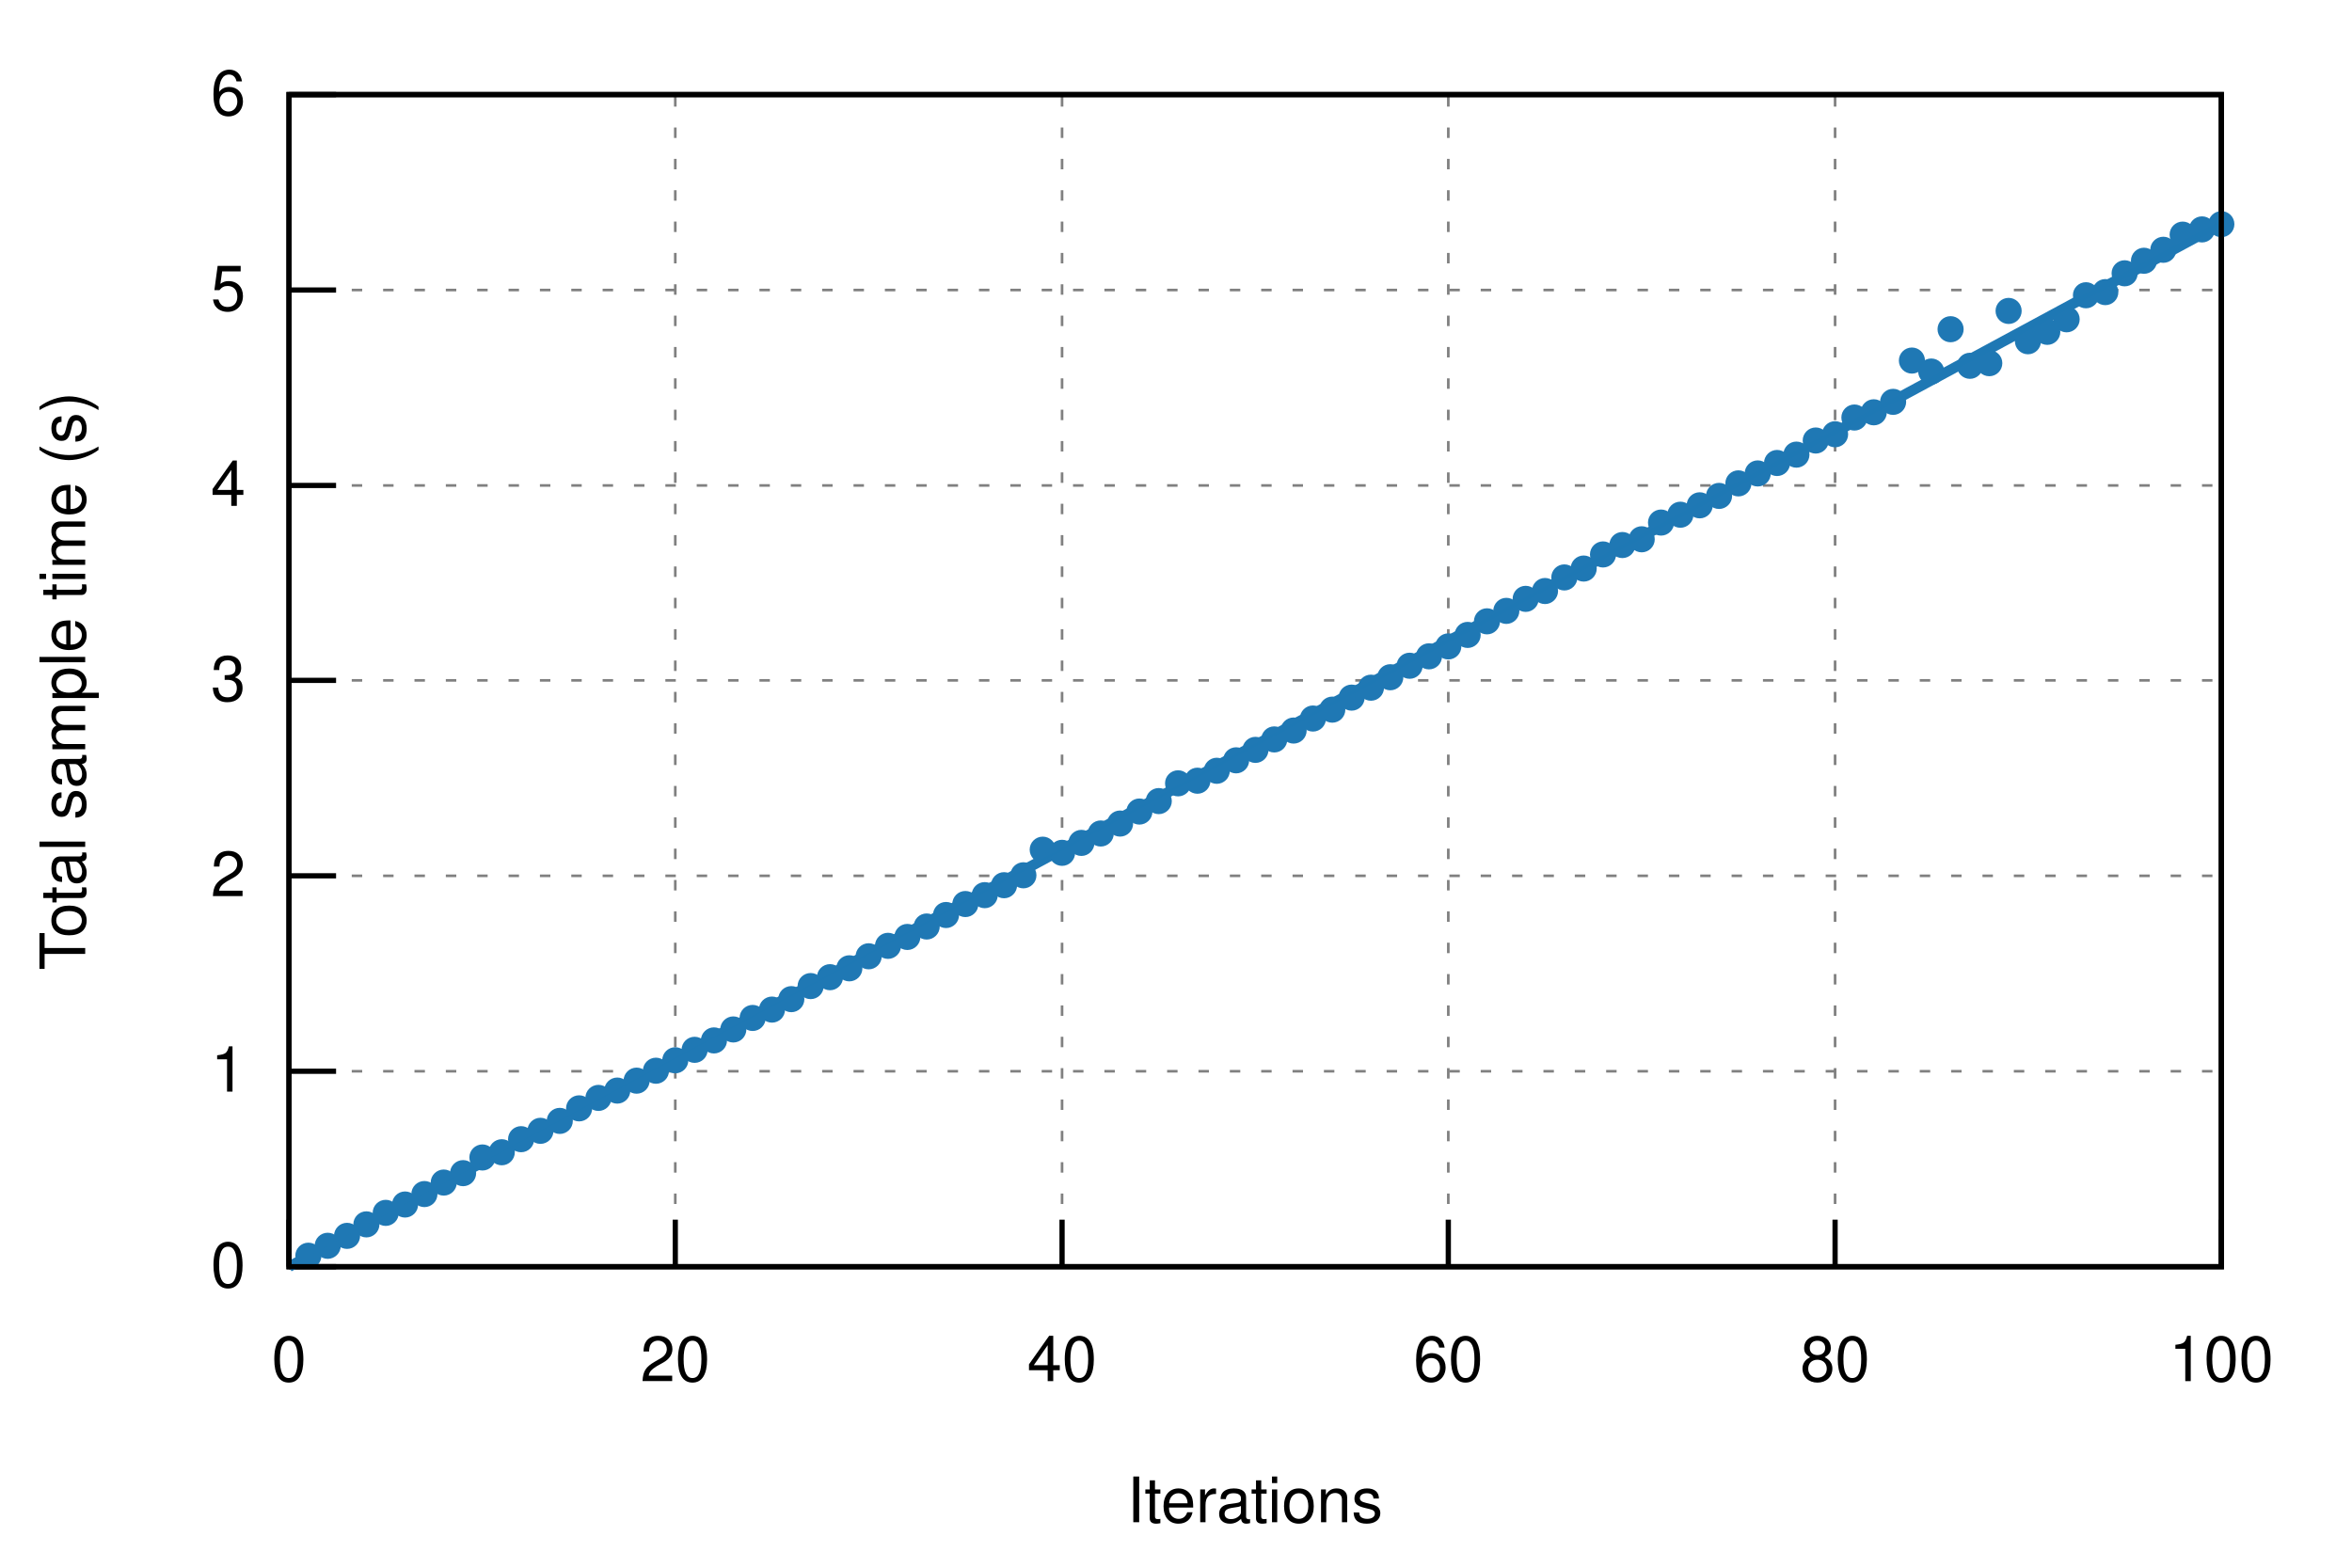
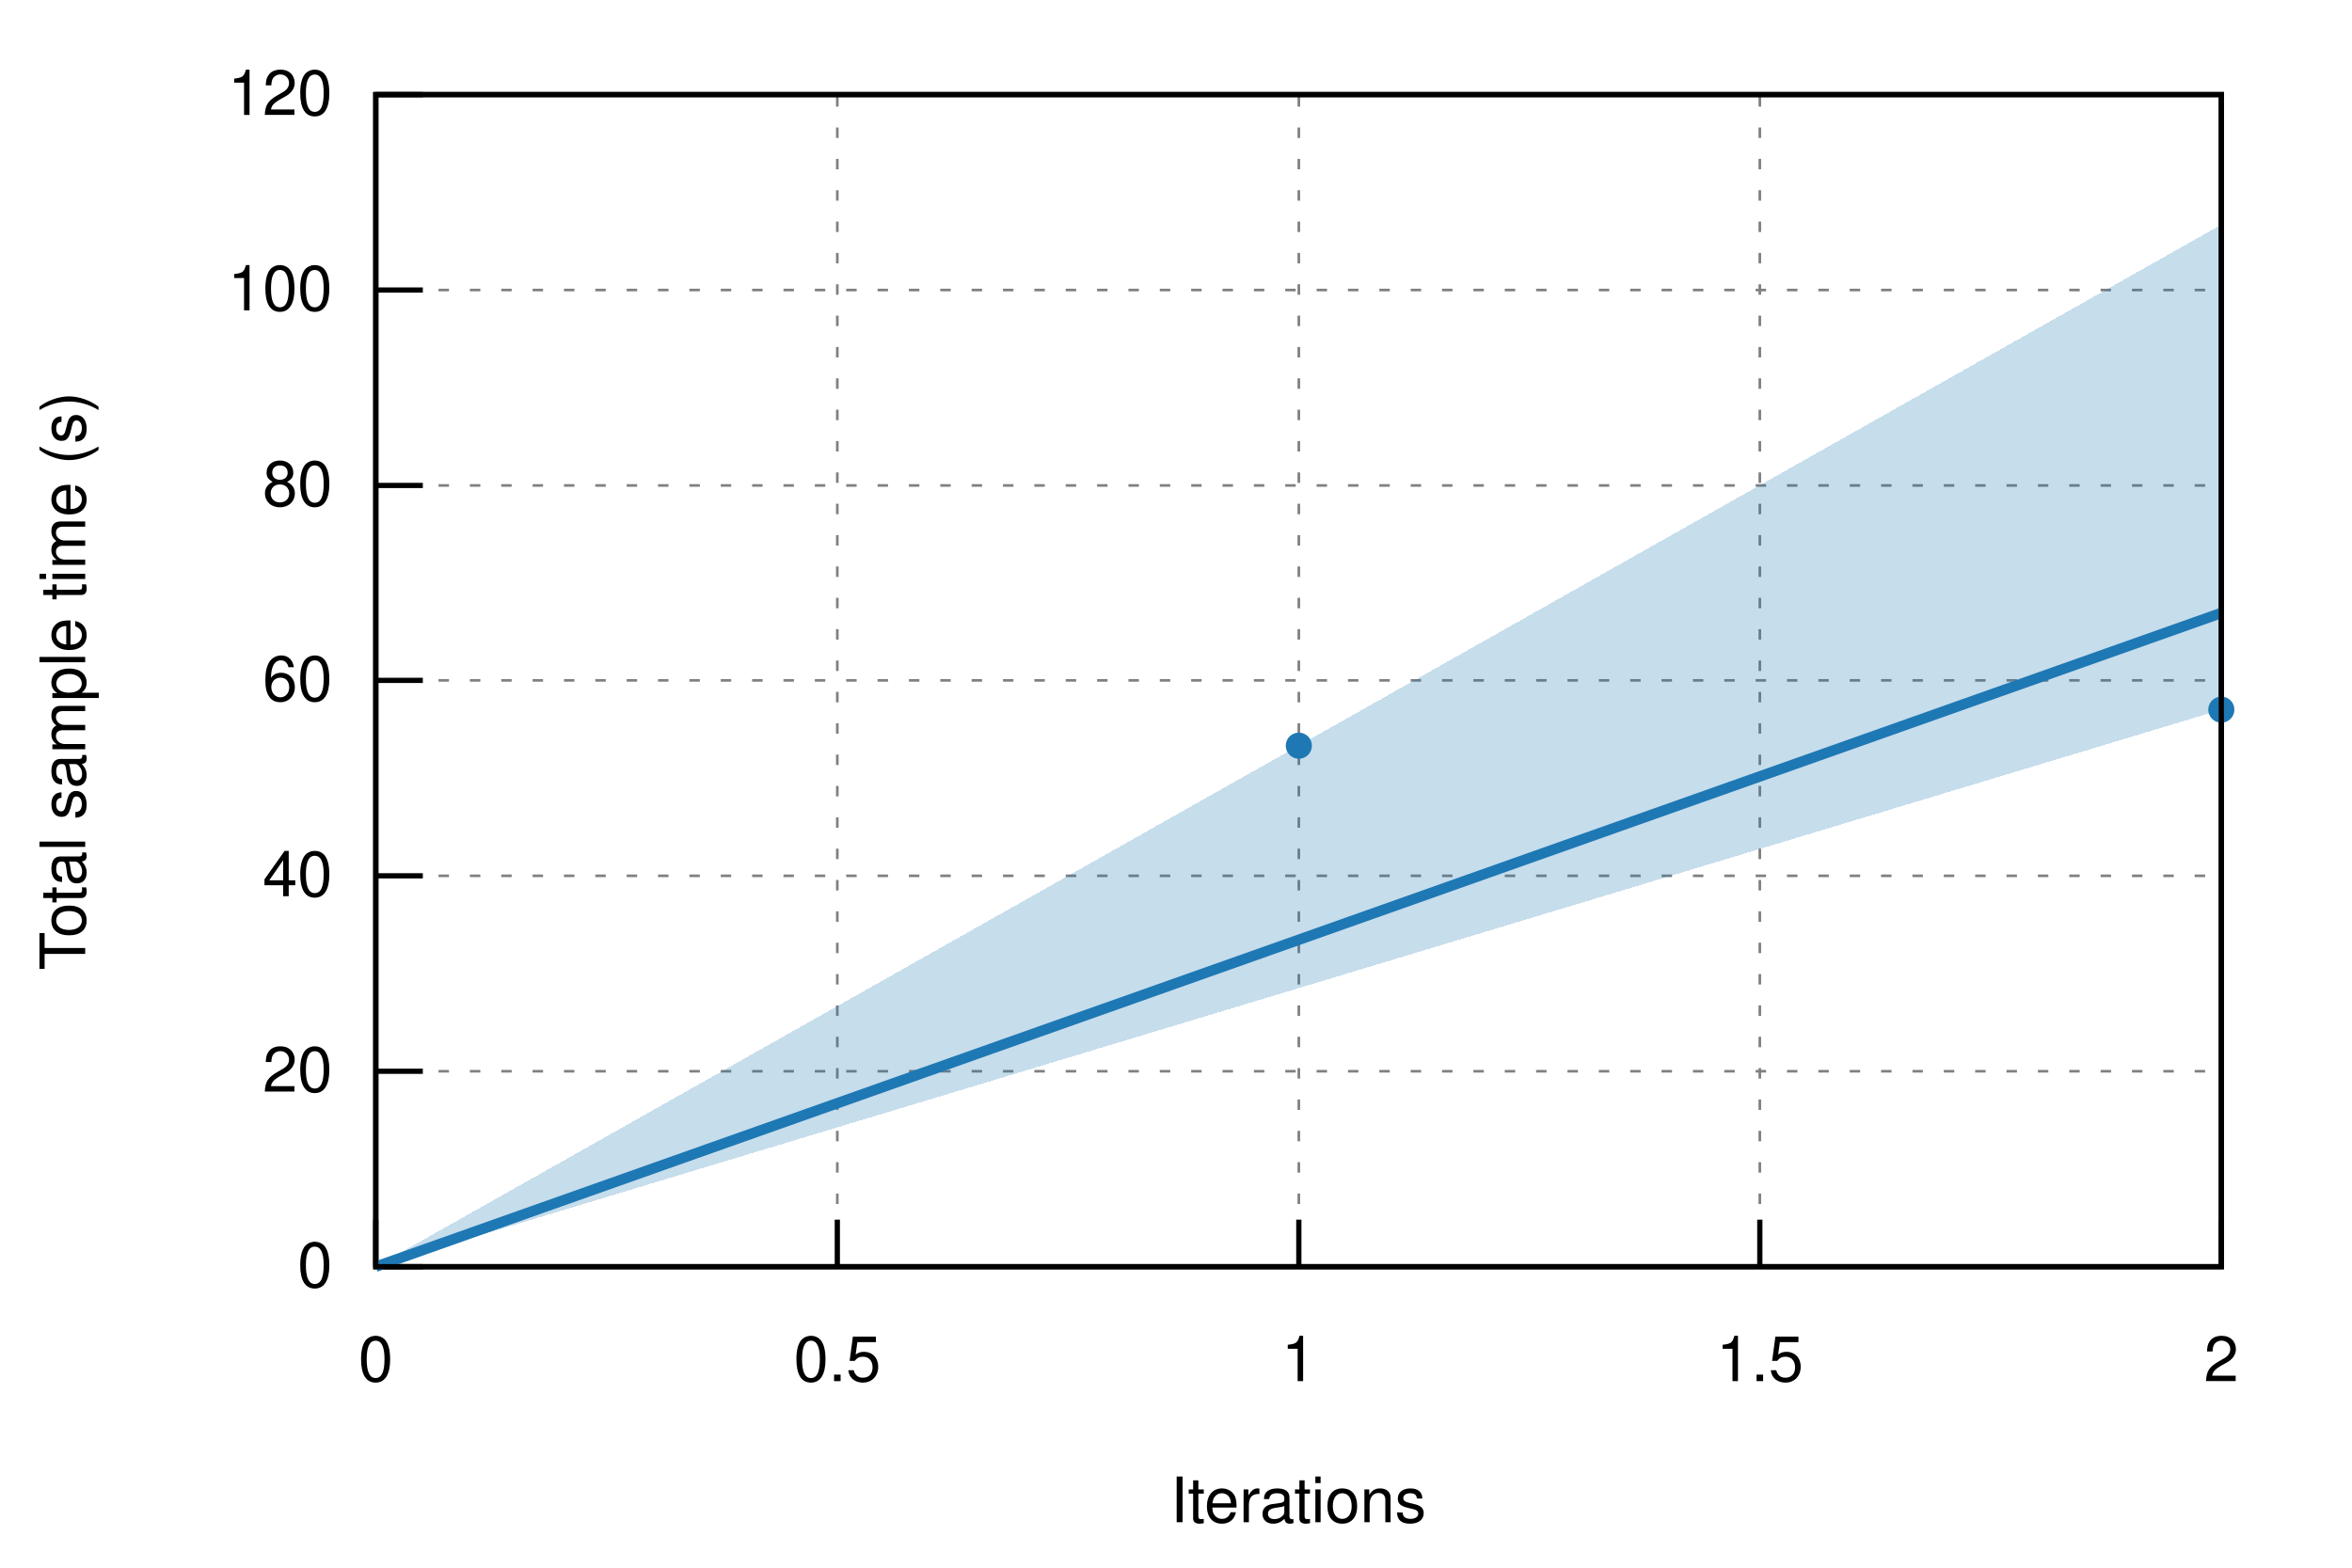
<svg xmlns="http://www.w3.org/2000/svg" xmlns:xlink="http://www.w3.org/1999/xlink" viewBox="0 0 450 300">
  <g id="gnuplot_canvas">
    <rect x="0" y="0" width="450" height="300" fill="none" />
    <defs>
      <circle id="gpDot" r="0.5" stroke-width="0.5" />
      <path id="gpPt0" stroke-width="0.222" stroke="currentColor" d="M-1,0 h2 M0,-1 v2" />
      <path id="gpPt1" stroke-width="0.222" stroke="currentColor" d="M-1,-1 L1,1 M1,-1 L-1,1" />
      <path id="gpPt2" stroke-width="0.222" stroke="currentColor" d="M-1,0 L1,0 M0,-1 L0,1 M-1,-1 L1,1 M-1,1 L1,-1" />
      <rect id="gpPt3" stroke-width="0.222" stroke="currentColor" x="-1" y="-1" width="2" height="2" />
      <rect id="gpPt4" stroke-width="0.222" stroke="currentColor" fill="currentColor" x="-1" y="-1" width="2" height="2" />
      <circle id="gpPt5" stroke-width="0.222" stroke="currentColor" cx="0" cy="0" r="1" />
      <use xlink:href="#gpPt5" id="gpPt6" fill="currentColor" stroke="none" />
      <path id="gpPt7" stroke-width="0.222" stroke="currentColor" d="M0,-1.33 L-1.33,0.67 L1.33,0.67 z" />
      <use xlink:href="#gpPt7" id="gpPt8" fill="currentColor" stroke="none" />
      <use xlink:href="#gpPt7" id="gpPt9" stroke="currentColor" transform="rotate(180)" />
      <use xlink:href="#gpPt9" id="gpPt10" fill="currentColor" stroke="none" />
      <use xlink:href="#gpPt3" id="gpPt11" stroke="currentColor" transform="rotate(45)" />
      <use xlink:href="#gpPt11" id="gpPt12" fill="currentColor" stroke="none" />
      <path id="gpPt13" stroke-width="0.222" stroke="currentColor" d="M0,1.330 L1.265,0.411 L0.782,-1.067 L-0.782,-1.076 L-1.265,0.411 z" />
      <use xlink:href="#gpPt13" id="gpPt14" fill="currentColor" stroke="none" />
      <filter id="textbox" filterUnits="objectBoundingBox" x="0" y="0" height="1" width="1">
        <feFlood flood-color="white" flood-opacity="1" result="bgnd" />
        <feComposite in="SourceGraphic" in2="bgnd" operator="atop" />
      </filter>
      <filter id="greybox" filterUnits="objectBoundingBox" x="0" y="0" height="1" width="1">
        <feFlood flood-color="lightgrey" flood-opacity="1" result="grey" />
        <feComposite in="SourceGraphic" in2="grey" operator="atop" />
      </filter>
    </defs>
    <g fill="none" color="white" stroke="currentColor" stroke-width="1.00" stroke-linecap="butt" stroke-linejoin="miter">
</g>
    <g fill="none" color="black" stroke="currentColor" stroke-width="1.00" stroke-linecap="butt" stroke-linejoin="miter">
</g>
    <g fill="none" color="black" stroke="black" stroke-width="0.50" stroke-linecap="butt" stroke-linejoin="miter">
</g>
    <g fill="none" color="gray" stroke="currentColor" stroke-width="0.50" stroke-linecap="butt" stroke-linejoin="miter">
-       <path stroke="gray" stroke-dasharray="2,4" class="gridline" d="M55.3,242.4 L425.0,242.4  " />
-     </g>
-     <g fill="none" color="gray" stroke="gray" stroke-width="1.00" stroke-linecap="butt" stroke-linejoin="miter">
- </g>
-     <g fill="none" color="black" stroke="currentColor" stroke-width="1.00" stroke-linecap="butt" stroke-linejoin="miter">
-       <path stroke="black" d="M55.3,242.4 L64.3,242.4  " />
-       <g transform="translate(47.0,246.3)" stroke="none" fill="black" font-family="Helvetica" font-size="12.00" text-anchor="end">
+       <path stroke="gray" stroke-dasharray="2,4" class="gridline" d="M71.9,242.4 L425.0,242.4  " />
+     </g>
+     <g fill="none" color="gray" stroke="gray" stroke-width="1.00" stroke-linecap="butt" stroke-linejoin="miter">
+ </g>
+     <g fill="none" color="black" stroke="currentColor" stroke-width="1.00" stroke-linecap="butt" stroke-linejoin="miter">
+       <path stroke="black" d="M71.9,242.4 L80.9,242.4  " />
+       <g transform="translate(63.6,246.3)" stroke="none" fill="black" font-family="Helvetica" font-size="12.00" text-anchor="end">
        <text>
          <tspan font-family="Helvetica"> 0</tspan>
        </text>
      </g>
    </g>
    <g fill="none" color="black" stroke="currentColor" stroke-width="1.00" stroke-linecap="butt" stroke-linejoin="miter">
</g>
    <g fill="none" color="black" stroke="black" stroke-width="0.50" stroke-linecap="butt" stroke-linejoin="miter">
</g>
    <g fill="none" color="gray" stroke="currentColor" stroke-width="0.50" stroke-linecap="butt" stroke-linejoin="miter">
-       <path stroke="gray" stroke-dasharray="2,4" class="gridline" d="M55.3,205.0 L425.0,205.0  " />
-     </g>
-     <g fill="none" color="gray" stroke="gray" stroke-width="1.00" stroke-linecap="butt" stroke-linejoin="miter">
- </g>
-     <g fill="none" color="black" stroke="currentColor" stroke-width="1.00" stroke-linecap="butt" stroke-linejoin="miter">
-       <path stroke="black" d="M55.3,205.0 L64.3,205.0  " />
-       <g transform="translate(47.0,208.9)" stroke="none" fill="black" font-family="Helvetica" font-size="12.00" text-anchor="end">
+       <path stroke="gray" stroke-dasharray="2,4" class="gridline" d="M71.9,205.0 L425.0,205.0  " />
+     </g>
+     <g fill="none" color="gray" stroke="gray" stroke-width="1.00" stroke-linecap="butt" stroke-linejoin="miter">
+ </g>
+     <g fill="none" color="black" stroke="currentColor" stroke-width="1.00" stroke-linecap="butt" stroke-linejoin="miter">
+       <path stroke="black" d="M71.9,205.0 L80.9,205.0  " />
+       <g transform="translate(63.6,208.9)" stroke="none" fill="black" font-family="Helvetica" font-size="12.00" text-anchor="end">
+         <text>
+           <tspan font-family="Helvetica"> 20</tspan>
+         </text>
+       </g>
+     </g>
+     <g fill="none" color="black" stroke="currentColor" stroke-width="1.00" stroke-linecap="butt" stroke-linejoin="miter">
+ </g>
+     <g fill="none" color="black" stroke="black" stroke-width="0.50" stroke-linecap="butt" stroke-linejoin="miter">
+ </g>
+     <g fill="none" color="gray" stroke="currentColor" stroke-width="0.50" stroke-linecap="butt" stroke-linejoin="miter">
+       <path stroke="gray" stroke-dasharray="2,4" class="gridline" d="M71.9,167.6 L425.0,167.6  " />
+     </g>
+     <g fill="none" color="gray" stroke="gray" stroke-width="1.00" stroke-linecap="butt" stroke-linejoin="miter">
+ </g>
+     <g fill="none" color="black" stroke="currentColor" stroke-width="1.00" stroke-linecap="butt" stroke-linejoin="miter">
+       <path stroke="black" d="M71.9,167.6 L80.9,167.6  " />
+       <g transform="translate(63.6,171.5)" stroke="none" fill="black" font-family="Helvetica" font-size="12.00" text-anchor="end">
+         <text>
+           <tspan font-family="Helvetica"> 40</tspan>
+         </text>
+       </g>
+     </g>
+     <g fill="none" color="black" stroke="currentColor" stroke-width="1.00" stroke-linecap="butt" stroke-linejoin="miter">
+ </g>
+     <g fill="none" color="black" stroke="black" stroke-width="0.50" stroke-linecap="butt" stroke-linejoin="miter">
+ </g>
+     <g fill="none" color="gray" stroke="currentColor" stroke-width="0.50" stroke-linecap="butt" stroke-linejoin="miter">
+       <path stroke="gray" stroke-dasharray="2,4" class="gridline" d="M71.9,130.2 L425.0,130.2  " />
+     </g>
+     <g fill="none" color="gray" stroke="gray" stroke-width="1.00" stroke-linecap="butt" stroke-linejoin="miter">
+ </g>
+     <g fill="none" color="black" stroke="currentColor" stroke-width="1.00" stroke-linecap="butt" stroke-linejoin="miter">
+       <path stroke="black" d="M71.9,130.2 L80.9,130.2  " />
+       <g transform="translate(63.6,134.1)" stroke="none" fill="black" font-family="Helvetica" font-size="12.00" text-anchor="end">
+         <text>
+           <tspan font-family="Helvetica"> 60</tspan>
+         </text>
+       </g>
+     </g>
+     <g fill="none" color="black" stroke="currentColor" stroke-width="1.00" stroke-linecap="butt" stroke-linejoin="miter">
+ </g>
+     <g fill="none" color="black" stroke="black" stroke-width="0.50" stroke-linecap="butt" stroke-linejoin="miter">
+ </g>
+     <g fill="none" color="gray" stroke="currentColor" stroke-width="0.50" stroke-linecap="butt" stroke-linejoin="miter">
+       <path stroke="gray" stroke-dasharray="2,4" class="gridline" d="M71.9,92.9 L425.0,92.9  " />
+     </g>
+     <g fill="none" color="gray" stroke="gray" stroke-width="1.00" stroke-linecap="butt" stroke-linejoin="miter">
+ </g>
+     <g fill="none" color="black" stroke="currentColor" stroke-width="1.00" stroke-linecap="butt" stroke-linejoin="miter">
+       <path stroke="black" d="M71.9,92.9 L80.9,92.9  " />
+       <g transform="translate(63.6,96.8)" stroke="none" fill="black" font-family="Helvetica" font-size="12.00" text-anchor="end">
+         <text>
+           <tspan font-family="Helvetica"> 80</tspan>
+         </text>
+       </g>
+     </g>
+     <g fill="none" color="black" stroke="currentColor" stroke-width="1.00" stroke-linecap="butt" stroke-linejoin="miter">
+ </g>
+     <g fill="none" color="black" stroke="black" stroke-width="0.50" stroke-linecap="butt" stroke-linejoin="miter">
+ </g>
+     <g fill="none" color="gray" stroke="currentColor" stroke-width="0.50" stroke-linecap="butt" stroke-linejoin="miter">
+       <path stroke="gray" stroke-dasharray="2,4" class="gridline" d="M71.9,55.5 L425.0,55.5  " />
+     </g>
+     <g fill="none" color="gray" stroke="gray" stroke-width="1.00" stroke-linecap="butt" stroke-linejoin="miter">
+ </g>
+     <g fill="none" color="black" stroke="currentColor" stroke-width="1.00" stroke-linecap="butt" stroke-linejoin="miter">
+       <path stroke="black" d="M71.9,55.5 L80.9,55.5  " />
+       <g transform="translate(63.6,59.4)" stroke="none" fill="black" font-family="Helvetica" font-size="12.00" text-anchor="end">
+         <text>
+           <tspan font-family="Helvetica"> 100</tspan>
+         </text>
+       </g>
+     </g>
+     <g fill="none" color="black" stroke="currentColor" stroke-width="1.00" stroke-linecap="butt" stroke-linejoin="miter">
+ </g>
+     <g fill="none" color="black" stroke="black" stroke-width="0.50" stroke-linecap="butt" stroke-linejoin="miter">
+ </g>
+     <g fill="none" color="gray" stroke="currentColor" stroke-width="0.50" stroke-linecap="butt" stroke-linejoin="miter">
+       <path stroke="gray" stroke-dasharray="2,4" class="gridline" d="M71.9,18.1 L425.0,18.1  " />
+     </g>
+     <g fill="none" color="gray" stroke="gray" stroke-width="1.00" stroke-linecap="butt" stroke-linejoin="miter">
+ </g>
+     <g fill="none" color="black" stroke="currentColor" stroke-width="1.00" stroke-linecap="butt" stroke-linejoin="miter">
+       <path stroke="black" d="M71.9,18.1 L80.9,18.1  " />
+       <g transform="translate(63.6,22.0)" stroke="none" fill="black" font-family="Helvetica" font-size="12.00" text-anchor="end">
+         <text>
+           <tspan font-family="Helvetica"> 120</tspan>
+         </text>
+       </g>
+     </g>
+     <g fill="none" color="black" stroke="currentColor" stroke-width="1.00" stroke-linecap="butt" stroke-linejoin="miter">
+ </g>
+     <g fill="none" color="black" stroke="black" stroke-width="0.50" stroke-linecap="butt" stroke-linejoin="miter">
+ </g>
+     <g fill="none" color="gray" stroke="currentColor" stroke-width="0.50" stroke-linecap="butt" stroke-linejoin="miter">
+       <path stroke="gray" stroke-dasharray="2,4" class="gridline" d="M71.9,242.4 L71.9,18.1  " />
+     </g>
+     <g fill="none" color="gray" stroke="gray" stroke-width="1.00" stroke-linecap="butt" stroke-linejoin="miter">
+ </g>
+     <g fill="none" color="black" stroke="currentColor" stroke-width="1.00" stroke-linecap="butt" stroke-linejoin="miter">
+       <path stroke="black" d="M71.9,242.4 L71.9,233.4  " />
+       <g transform="translate(71.9,264.3)" stroke="none" fill="black" font-family="Helvetica" font-size="12.00" text-anchor="middle">
+         <text>
+           <tspan font-family="Helvetica"> 0</tspan>
+         </text>
+       </g>
+     </g>
+     <g fill="none" color="black" stroke="currentColor" stroke-width="1.00" stroke-linecap="butt" stroke-linejoin="miter">
+ </g>
+     <g fill="none" color="black" stroke="black" stroke-width="0.50" stroke-linecap="butt" stroke-linejoin="miter">
+ </g>
+     <g fill="none" color="gray" stroke="currentColor" stroke-width="0.50" stroke-linecap="butt" stroke-linejoin="miter">
+       <path stroke="gray" stroke-dasharray="2,4" class="gridline" d="M160.2,242.4 L160.2,18.1  " />
+     </g>
+     <g fill="none" color="gray" stroke="gray" stroke-width="1.00" stroke-linecap="butt" stroke-linejoin="miter">
+ </g>
+     <g fill="none" color="black" stroke="currentColor" stroke-width="1.00" stroke-linecap="butt" stroke-linejoin="miter">
+       <path stroke="black" d="M160.2,242.4 L160.2,233.4  " />
+       <g transform="translate(160.2,264.3)" stroke="none" fill="black" font-family="Helvetica" font-size="12.00" text-anchor="middle">
+         <text>
+           <tspan font-family="Helvetica"> 0.5</tspan>
+         </text>
+       </g>
+     </g>
+     <g fill="none" color="black" stroke="currentColor" stroke-width="1.00" stroke-linecap="butt" stroke-linejoin="miter">
+ </g>
+     <g fill="none" color="black" stroke="black" stroke-width="0.50" stroke-linecap="butt" stroke-linejoin="miter">
+ </g>
+     <g fill="none" color="gray" stroke="currentColor" stroke-width="0.50" stroke-linecap="butt" stroke-linejoin="miter">
+       <path stroke="gray" stroke-dasharray="2,4" class="gridline" d="M248.5,242.4 L248.5,18.1  " />
+     </g>
+     <g fill="none" color="gray" stroke="gray" stroke-width="1.00" stroke-linecap="butt" stroke-linejoin="miter">
+ </g>
+     <g fill="none" color="black" stroke="currentColor" stroke-width="1.00" stroke-linecap="butt" stroke-linejoin="miter">
+       <path stroke="black" d="M248.5,242.4 L248.5,233.4  " />
+       <g transform="translate(248.5,264.3)" stroke="none" fill="black" font-family="Helvetica" font-size="12.00" text-anchor="middle">
        <text>
          <tspan font-family="Helvetica"> 1</tspan>
        </text>
      </g>
    </g>
    <g fill="none" color="black" stroke="currentColor" stroke-width="1.00" stroke-linecap="butt" stroke-linejoin="miter">
</g>
    <g fill="none" color="black" stroke="black" stroke-width="0.50" stroke-linecap="butt" stroke-linejoin="miter">
</g>
    <g fill="none" color="gray" stroke="currentColor" stroke-width="0.50" stroke-linecap="butt" stroke-linejoin="miter">
-       <path stroke="gray" stroke-dasharray="2,4" class="gridline" d="M55.3,167.6 L425.0,167.6  " />
-     </g>
-     <g fill="none" color="gray" stroke="gray" stroke-width="1.00" stroke-linecap="butt" stroke-linejoin="miter">
- </g>
-     <g fill="none" color="black" stroke="currentColor" stroke-width="1.00" stroke-linecap="butt" stroke-linejoin="miter">
-       <path stroke="black" d="M55.3,167.6 L64.3,167.6  " />
-       <g transform="translate(47.0,171.5)" stroke="none" fill="black" font-family="Helvetica" font-size="12.00" text-anchor="end">
-         <text>
-           <tspan font-family="Helvetica"> 2</tspan>
-         </text>
-       </g>
-     </g>
-     <g fill="none" color="black" stroke="currentColor" stroke-width="1.00" stroke-linecap="butt" stroke-linejoin="miter">
- </g>
-     <g fill="none" color="black" stroke="black" stroke-width="0.50" stroke-linecap="butt" stroke-linejoin="miter">
- </g>
-     <g fill="none" color="gray" stroke="currentColor" stroke-width="0.50" stroke-linecap="butt" stroke-linejoin="miter">
-       <path stroke="gray" stroke-dasharray="2,4" class="gridline" d="M55.3,130.2 L425.0,130.2  " />
-     </g>
-     <g fill="none" color="gray" stroke="gray" stroke-width="1.00" stroke-linecap="butt" stroke-linejoin="miter">
- </g>
-     <g fill="none" color="black" stroke="currentColor" stroke-width="1.00" stroke-linecap="butt" stroke-linejoin="miter">
-       <path stroke="black" d="M55.3,130.2 L64.3,130.2  " />
-       <g transform="translate(47.0,134.1)" stroke="none" fill="black" font-family="Helvetica" font-size="12.00" text-anchor="end">
-         <text>
-           <tspan font-family="Helvetica"> 3</tspan>
-         </text>
-       </g>
-     </g>
-     <g fill="none" color="black" stroke="currentColor" stroke-width="1.00" stroke-linecap="butt" stroke-linejoin="miter">
- </g>
-     <g fill="none" color="black" stroke="black" stroke-width="0.50" stroke-linecap="butt" stroke-linejoin="miter">
- </g>
-     <g fill="none" color="gray" stroke="currentColor" stroke-width="0.50" stroke-linecap="butt" stroke-linejoin="miter">
-       <path stroke="gray" stroke-dasharray="2,4" class="gridline" d="M55.3,92.9 L425.0,92.9  " />
-     </g>
-     <g fill="none" color="gray" stroke="gray" stroke-width="1.00" stroke-linecap="butt" stroke-linejoin="miter">
- </g>
-     <g fill="none" color="black" stroke="currentColor" stroke-width="1.00" stroke-linecap="butt" stroke-linejoin="miter">
-       <path stroke="black" d="M55.3,92.9 L64.3,92.9  " />
-       <g transform="translate(47.0,96.8)" stroke="none" fill="black" font-family="Helvetica" font-size="12.00" text-anchor="end">
-         <text>
-           <tspan font-family="Helvetica"> 4</tspan>
-         </text>
-       </g>
-     </g>
-     <g fill="none" color="black" stroke="currentColor" stroke-width="1.00" stroke-linecap="butt" stroke-linejoin="miter">
- </g>
-     <g fill="none" color="black" stroke="black" stroke-width="0.50" stroke-linecap="butt" stroke-linejoin="miter">
- </g>
-     <g fill="none" color="gray" stroke="currentColor" stroke-width="0.50" stroke-linecap="butt" stroke-linejoin="miter">
-       <path stroke="gray" stroke-dasharray="2,4" class="gridline" d="M55.3,55.5 L425.0,55.5  " />
-     </g>
-     <g fill="none" color="gray" stroke="gray" stroke-width="1.00" stroke-linecap="butt" stroke-linejoin="miter">
- </g>
-     <g fill="none" color="black" stroke="currentColor" stroke-width="1.00" stroke-linecap="butt" stroke-linejoin="miter">
-       <path stroke="black" d="M55.3,55.5 L64.3,55.5  " />
-       <g transform="translate(47.0,59.4)" stroke="none" fill="black" font-family="Helvetica" font-size="12.00" text-anchor="end">
-         <text>
-           <tspan font-family="Helvetica"> 5</tspan>
-         </text>
-       </g>
-     </g>
-     <g fill="none" color="black" stroke="currentColor" stroke-width="1.00" stroke-linecap="butt" stroke-linejoin="miter">
- </g>
-     <g fill="none" color="black" stroke="black" stroke-width="0.50" stroke-linecap="butt" stroke-linejoin="miter">
- </g>
-     <g fill="none" color="gray" stroke="currentColor" stroke-width="0.50" stroke-linecap="butt" stroke-linejoin="miter">
-       <path stroke="gray" stroke-dasharray="2,4" class="gridline" d="M55.3,18.1 L425.0,18.1  " />
-     </g>
-     <g fill="none" color="gray" stroke="gray" stroke-width="1.00" stroke-linecap="butt" stroke-linejoin="miter">
- </g>
-     <g fill="none" color="black" stroke="currentColor" stroke-width="1.00" stroke-linecap="butt" stroke-linejoin="miter">
-       <path stroke="black" d="M55.3,18.1 L64.3,18.1  " />
-       <g transform="translate(47.0,22.0)" stroke="none" fill="black" font-family="Helvetica" font-size="12.00" text-anchor="end">
-         <text>
-           <tspan font-family="Helvetica"> 6</tspan>
-         </text>
-       </g>
-     </g>
-     <g fill="none" color="black" stroke="currentColor" stroke-width="1.00" stroke-linecap="butt" stroke-linejoin="miter">
- </g>
-     <g fill="none" color="black" stroke="black" stroke-width="0.50" stroke-linecap="butt" stroke-linejoin="miter">
- </g>
-     <g fill="none" color="gray" stroke="currentColor" stroke-width="0.50" stroke-linecap="butt" stroke-linejoin="miter">
-       <path stroke="gray" stroke-dasharray="2,4" class="gridline" d="M55.3,242.4 L55.3,18.1  " />
-     </g>
-     <g fill="none" color="gray" stroke="gray" stroke-width="1.00" stroke-linecap="butt" stroke-linejoin="miter">
- </g>
-     <g fill="none" color="black" stroke="currentColor" stroke-width="1.00" stroke-linecap="butt" stroke-linejoin="miter">
-       <path stroke="black" d="M55.3,242.4 L55.3,233.4  " />
-       <g transform="translate(55.3,264.3)" stroke="none" fill="black" font-family="Helvetica" font-size="12.00" text-anchor="middle">
-         <text>
-           <tspan font-family="Helvetica"> 0</tspan>
-         </text>
-       </g>
-     </g>
-     <g fill="none" color="black" stroke="currentColor" stroke-width="1.00" stroke-linecap="butt" stroke-linejoin="miter">
- </g>
-     <g fill="none" color="black" stroke="black" stroke-width="0.50" stroke-linecap="butt" stroke-linejoin="miter">
- </g>
-     <g fill="none" color="gray" stroke="currentColor" stroke-width="0.50" stroke-linecap="butt" stroke-linejoin="miter">
-       <path stroke="gray" stroke-dasharray="2,4" class="gridline" d="M129.2,242.4 L129.2,18.1  " />
-     </g>
-     <g fill="none" color="gray" stroke="gray" stroke-width="1.00" stroke-linecap="butt" stroke-linejoin="miter">
- </g>
-     <g fill="none" color="black" stroke="currentColor" stroke-width="1.00" stroke-linecap="butt" stroke-linejoin="miter">
-       <path stroke="black" d="M129.2,242.4 L129.2,233.4  " />
-       <g transform="translate(129.2,264.3)" stroke="none" fill="black" font-family="Helvetica" font-size="12.00" text-anchor="middle">
-         <text>
-           <tspan font-family="Helvetica"> 20</tspan>
-         </text>
-       </g>
-     </g>
-     <g fill="none" color="black" stroke="currentColor" stroke-width="1.00" stroke-linecap="butt" stroke-linejoin="miter">
- </g>
-     <g fill="none" color="black" stroke="black" stroke-width="0.50" stroke-linecap="butt" stroke-linejoin="miter">
- </g>
-     <g fill="none" color="gray" stroke="currentColor" stroke-width="0.50" stroke-linecap="butt" stroke-linejoin="miter">
-       <path stroke="gray" stroke-dasharray="2,4" class="gridline" d="M203.2,242.4 L203.2,18.1  " />
-     </g>
-     <g fill="none" color="gray" stroke="gray" stroke-width="1.00" stroke-linecap="butt" stroke-linejoin="miter">
- </g>
-     <g fill="none" color="black" stroke="currentColor" stroke-width="1.00" stroke-linecap="butt" stroke-linejoin="miter">
-       <path stroke="black" d="M203.2,242.4 L203.2,233.4  " />
-       <g transform="translate(203.2,264.3)" stroke="none" fill="black" font-family="Helvetica" font-size="12.00" text-anchor="middle">
-         <text>
-           <tspan font-family="Helvetica"> 40</tspan>
-         </text>
-       </g>
-     </g>
-     <g fill="none" color="black" stroke="currentColor" stroke-width="1.00" stroke-linecap="butt" stroke-linejoin="miter">
- </g>
-     <g fill="none" color="black" stroke="black" stroke-width="0.50" stroke-linecap="butt" stroke-linejoin="miter">
- </g>
-     <g fill="none" color="gray" stroke="currentColor" stroke-width="0.50" stroke-linecap="butt" stroke-linejoin="miter">
-       <path stroke="gray" stroke-dasharray="2,4" class="gridline" d="M277.1,242.4 L277.1,18.1  " />
-     </g>
-     <g fill="none" color="gray" stroke="gray" stroke-width="1.00" stroke-linecap="butt" stroke-linejoin="miter">
- </g>
-     <g fill="none" color="black" stroke="currentColor" stroke-width="1.00" stroke-linecap="butt" stroke-linejoin="miter">
-       <path stroke="black" d="M277.1,242.4 L277.1,233.4  " />
-       <g transform="translate(277.1,264.3)" stroke="none" fill="black" font-family="Helvetica" font-size="12.00" text-anchor="middle">
-         <text>
-           <tspan font-family="Helvetica"> 60</tspan>
-         </text>
-       </g>
-     </g>
-     <g fill="none" color="black" stroke="currentColor" stroke-width="1.00" stroke-linecap="butt" stroke-linejoin="miter">
- </g>
-     <g fill="none" color="black" stroke="black" stroke-width="0.50" stroke-linecap="butt" stroke-linejoin="miter">
- </g>
-     <g fill="none" color="gray" stroke="currentColor" stroke-width="0.50" stroke-linecap="butt" stroke-linejoin="miter">
-       <path stroke="gray" stroke-dasharray="2,4" class="gridline" d="M351.1,242.4 L351.1,18.1  " />
-     </g>
-     <g fill="none" color="gray" stroke="gray" stroke-width="1.00" stroke-linecap="butt" stroke-linejoin="miter">
- </g>
-     <g fill="none" color="black" stroke="currentColor" stroke-width="1.00" stroke-linecap="butt" stroke-linejoin="miter">
-       <path stroke="black" d="M351.1,242.4 L351.1,233.4  " />
-       <g transform="translate(351.1,264.3)" stroke="none" fill="black" font-family="Helvetica" font-size="12.00" text-anchor="middle">
-         <text>
-           <tspan font-family="Helvetica"> 80</tspan>
+       <path stroke="gray" stroke-dasharray="2,4" class="gridline" d="M336.7,242.4 L336.7,18.1  " />
+     </g>
+     <g fill="none" color="gray" stroke="gray" stroke-width="1.00" stroke-linecap="butt" stroke-linejoin="miter">
+ </g>
+     <g fill="none" color="black" stroke="currentColor" stroke-width="1.00" stroke-linecap="butt" stroke-linejoin="miter">
+       <path stroke="black" d="M336.7,242.4 L336.7,233.4  " />
+       <g transform="translate(336.7,264.3)" stroke="none" fill="black" font-family="Helvetica" font-size="12.00" text-anchor="middle">
+         <text>
+           <tspan font-family="Helvetica"> 1.5</tspan>
        </text>
      </g>
    </g>
    <g fill="none" color="black" stroke="currentColor" stroke-width="1.00" stroke-linecap="butt" stroke-linejoin="miter">
</g>
    <g fill="none" color="black" stroke="black" stroke-width="0.50" stroke-linecap="butt" stroke-linejoin="miter">
</g>
    <g fill="none" color="gray" stroke="currentColor" stroke-width="0.50" stroke-linecap="butt" stroke-linejoin="miter">
      <path stroke="gray" stroke-dasharray="2,4" class="gridline" d="M425.0,242.4 L425.0,18.1  " />
    </g>
    <g fill="none" color="gray" stroke="gray" stroke-width="1.00" stroke-linecap="butt" stroke-linejoin="miter">
</g>
    <g fill="none" color="black" stroke="currentColor" stroke-width="1.00" stroke-linecap="butt" stroke-linejoin="miter">
      <path stroke="black" d="M425.0,242.4 L425.0,233.4  " />
      <g transform="translate(425.0,264.3)" stroke="none" fill="black" font-family="Helvetica" font-size="12.00" text-anchor="middle">
        <text>
-           <tspan font-family="Helvetica"> 100</tspan>
-         </text>
-       </g>
-     </g>
-     <g fill="none" color="black" stroke="currentColor" stroke-width="1.00" stroke-linecap="butt" stroke-linejoin="miter">
- </g>
-     <g fill="none" color="black" stroke="currentColor" stroke-width="1.00" stroke-linecap="butt" stroke-linejoin="miter">
-       <path stroke="black" d="M55.3,18.1 L55.3,242.4 L425.0,242.4 L425.0,18.1 L55.3,18.1 Z  " />
+           <tspan font-family="Helvetica"> 2</tspan>
+         </text>
+       </g>
+     </g>
+     <g fill="none" color="black" stroke="currentColor" stroke-width="1.00" stroke-linecap="butt" stroke-linejoin="miter">
+ </g>
+     <g fill="none" color="black" stroke="currentColor" stroke-width="1.00" stroke-linecap="butt" stroke-linejoin="miter">
+       <path stroke="black" d="M71.9,18.1 L71.9,242.4 L425.0,242.4 L425.0,18.1 L71.9,18.1 Z  " />
    </g>
    <g fill="none" color="black" stroke="currentColor" stroke-width="1.00" stroke-linecap="butt" stroke-linejoin="miter">
      <g transform="translate(16.3,130.3) rotate(270)" stroke="none" fill="black" font-family="Helvetica" font-size="12.00" text-anchor="middle">
        <text>
          <tspan font-family="Helvetica">Total sample time (s)</tspan>
        </text>
      </g>
    </g>
    <g fill="none" color="black" stroke="currentColor" stroke-width="1.00" stroke-linecap="butt" stroke-linejoin="miter">
-       <g transform="translate(240.1,291.3)" stroke="none" fill="black" font-family="Helvetica" font-size="12.00" text-anchor="middle">
+       <g transform="translate(248.4,291.3)" stroke="none" fill="black" font-family="Helvetica" font-size="12.00" text-anchor="middle">
        <text>
          <tspan font-family="Helvetica">Iterations</tspan>
        </text>
      </g>
    </g>
    <g fill="none" color="black" stroke="currentColor" stroke-width="1.00" stroke-linecap="butt" stroke-linejoin="miter">
</g>
    <g id="gnuplot_plot_1">
      <g fill="none" color="black" stroke="currentColor" stroke-width="1.00" stroke-linecap="butt" stroke-linejoin="miter">
-         <use xlink:href="#gpPt6" transform="translate(59.0,240.3) scale(2.25)" color="rgb( 31, 120, 180)" />
-         <use xlink:href="#gpPt6" transform="translate(62.7,238.4) scale(2.25)" color="rgb( 31, 120, 180)" />
-         <use xlink:href="#gpPt6" transform="translate(66.4,236.5) scale(2.25)" color="rgb( 31, 120, 180)" />
-         <use xlink:href="#gpPt6" transform="translate(70.1,234.3) scale(2.25)" color="rgb( 31, 120, 180)" />
-         <use xlink:href="#gpPt6" transform="translate(73.8,232.1) scale(2.25)" color="rgb( 31, 120, 180)" />
-         <use xlink:href="#gpPt6" transform="translate(77.5,230.5) scale(2.25)" color="rgb( 31, 120, 180)" />
-         <use xlink:href="#gpPt6" transform="translate(81.2,228.5) scale(2.25)" color="rgb( 31, 120, 180)" />
-         <use xlink:href="#gpPt6" transform="translate(84.9,226.3) scale(2.25)" color="rgb( 31, 120, 180)" />
-         <use xlink:href="#gpPt6" transform="translate(88.6,224.5) scale(2.25)" color="rgb( 31, 120, 180)" />
-         <use xlink:href="#gpPt6" transform="translate(92.3,221.5) scale(2.25)" color="rgb( 31, 120, 180)" />
-         <use xlink:href="#gpPt6" transform="translate(96.0,220.5) scale(2.25)" color="rgb( 31, 120, 180)" />
-         <use xlink:href="#gpPt6" transform="translate(99.7,218.0) scale(2.25)" color="rgb( 31, 120, 180)" />
-         <use xlink:href="#gpPt6" transform="translate(103.4,216.4) scale(2.25)" color="rgb( 31, 120, 180)" />
-         <use xlink:href="#gpPt6" transform="translate(107.1,214.5) scale(2.25)" color="rgb( 31, 120, 180)" />
-         <use xlink:href="#gpPt6" transform="translate(110.8,212.1) scale(2.25)" color="rgb( 31, 120, 180)" />
-         <use xlink:href="#gpPt6" transform="translate(114.5,210.1) scale(2.25)" color="rgb( 31, 120, 180)" />
-         <use xlink:href="#gpPt6" transform="translate(118.1,208.7) scale(2.25)" color="rgb( 31, 120, 180)" />
-         <use xlink:href="#gpPt6" transform="translate(121.8,206.8) scale(2.25)" color="rgb( 31, 120, 180)" />
-         <use xlink:href="#gpPt6" transform="translate(125.5,204.9) scale(2.25)" color="rgb( 31, 120, 180)" />
-         <use xlink:href="#gpPt6" transform="translate(129.2,202.9) scale(2.25)" color="rgb( 31, 120, 180)" />
-         <use xlink:href="#gpPt6" transform="translate(132.9,200.9) scale(2.25)" color="rgb( 31, 120, 180)" />
-         <use xlink:href="#gpPt6" transform="translate(136.6,199.1) scale(2.25)" color="rgb( 31, 120, 180)" />
-         <use xlink:href="#gpPt6" transform="translate(140.3,197.0) scale(2.25)" color="rgb( 31, 120, 180)" />
-         <use xlink:href="#gpPt6" transform="translate(144.0,194.8) scale(2.25)" color="rgb( 31, 120, 180)" />
-         <use xlink:href="#gpPt6" transform="translate(147.7,193.2) scale(2.25)" color="rgb( 31, 120, 180)" />
-         <use xlink:href="#gpPt6" transform="translate(151.4,191.2) scale(2.25)" color="rgb( 31, 120, 180)" />
-         <use xlink:href="#gpPt6" transform="translate(155.1,188.7) scale(2.25)" color="rgb( 31, 120, 180)" />
-         <use xlink:href="#gpPt6" transform="translate(158.8,187.0) scale(2.25)" color="rgb( 31, 120, 180)" />
-         <use xlink:href="#gpPt6" transform="translate(162.5,185.3) scale(2.25)" color="rgb( 31, 120, 180)" />
-         <use xlink:href="#gpPt6" transform="translate(166.2,183.0) scale(2.25)" color="rgb( 31, 120, 180)" />
-         <use xlink:href="#gpPt6" transform="translate(169.9,181.0) scale(2.25)" color="rgb( 31, 120, 180)" />
-         <use xlink:href="#gpPt6" transform="translate(173.6,179.3) scale(2.25)" color="rgb( 31, 120, 180)" />
-         <use xlink:href="#gpPt6" transform="translate(177.3,177.3) scale(2.25)" color="rgb( 31, 120, 180)" />
-         <use xlink:href="#gpPt6" transform="translate(181.0,175.1) scale(2.25)" color="rgb( 31, 120, 180)" />
-         <use xlink:href="#gpPt6" transform="translate(184.7,173.0) scale(2.25)" color="rgb( 31, 120, 180)" />
-         <use xlink:href="#gpPt6" transform="translate(188.4,171.3) scale(2.25)" color="rgb( 31, 120, 180)" />
-         <use xlink:href="#gpPt6" transform="translate(192.1,169.4) scale(2.25)" color="rgb( 31, 120, 180)" />
-         <use xlink:href="#gpPt6" transform="translate(195.8,167.5) scale(2.25)" color="rgb( 31, 120, 180)" />
-         <use xlink:href="#gpPt6" transform="translate(199.5,162.6) scale(2.25)" color="rgb( 31, 120, 180)" />
-         <use xlink:href="#gpPt6" transform="translate(203.2,163.2) scale(2.25)" color="rgb( 31, 120, 180)" />
-         <use xlink:href="#gpPt6" transform="translate(206.9,161.3) scale(2.25)" color="rgb( 31, 120, 180)" />
-         <use xlink:href="#gpPt6" transform="translate(210.6,159.5) scale(2.25)" color="rgb( 31, 120, 180)" />
-         <use xlink:href="#gpPt6" transform="translate(214.3,157.6) scale(2.25)" color="rgb( 31, 120, 180)" />
-         <use xlink:href="#gpPt6" transform="translate(218.0,155.3) scale(2.25)" color="rgb( 31, 120, 180)" />
-         <use xlink:href="#gpPt6" transform="translate(221.7,153.3) scale(2.25)" color="rgb( 31, 120, 180)" />
-         <use xlink:href="#gpPt6" transform="translate(225.4,149.9) scale(2.25)" color="rgb( 31, 120, 180)" />
-         <use xlink:href="#gpPt6" transform="translate(229.1,149.4) scale(2.25)" color="rgb( 31, 120, 180)" />
-         <use xlink:href="#gpPt6" transform="translate(232.8,147.5) scale(2.25)" color="rgb( 31, 120, 180)" />
-         <use xlink:href="#gpPt6" transform="translate(236.5,145.5) scale(2.25)" color="rgb( 31, 120, 180)" />
-         <use xlink:href="#gpPt6" transform="translate(240.2,143.5) scale(2.25)" color="rgb( 31, 120, 180)" />
-         <use xlink:href="#gpPt6" transform="translate(243.8,141.5) scale(2.25)" color="rgb( 31, 120, 180)" />
-         <use xlink:href="#gpPt6" transform="translate(247.5,139.8) scale(2.25)" color="rgb( 31, 120, 180)" />
-         <use xlink:href="#gpPt6" transform="translate(251.2,137.5) scale(2.25)" color="rgb( 31, 120, 180)" />
-         <use xlink:href="#gpPt6" transform="translate(254.9,135.8) scale(2.25)" color="rgb( 31, 120, 180)" />
-         <use xlink:href="#gpPt6" transform="translate(258.6,133.5) scale(2.25)" color="rgb( 31, 120, 180)" />
-         <use xlink:href="#gpPt6" transform="translate(262.3,131.6) scale(2.25)" color="rgb( 31, 120, 180)" />
-         <use xlink:href="#gpPt6" transform="translate(266.0,129.6) scale(2.25)" color="rgb( 31, 120, 180)" />
-         <use xlink:href="#gpPt6" transform="translate(269.7,127.4) scale(2.25)" color="rgb( 31, 120, 180)" />
-         <use xlink:href="#gpPt6" transform="translate(273.4,125.6) scale(2.25)" color="rgb( 31, 120, 180)" />
-         <use xlink:href="#gpPt6" transform="translate(277.1,123.7) scale(2.25)" color="rgb( 31, 120, 180)" />
-         <use xlink:href="#gpPt6" transform="translate(280.8,121.5) scale(2.25)" color="rgb( 31, 120, 180)" />
-         <use xlink:href="#gpPt6" transform="translate(284.5,118.9) scale(2.25)" color="rgb( 31, 120, 180)" />
-         <use xlink:href="#gpPt6" transform="translate(288.2,116.9) scale(2.25)" color="rgb( 31, 120, 180)" />
-         <use xlink:href="#gpPt6" transform="translate(291.9,114.6) scale(2.25)" color="rgb( 31, 120, 180)" />
-         <use xlink:href="#gpPt6" transform="translate(295.6,113.1) scale(2.25)" color="rgb( 31, 120, 180)" />
-         <use xlink:href="#gpPt6" transform="translate(299.3,110.5) scale(2.25)" color="rgb( 31, 120, 180)" />
-         <use xlink:href="#gpPt6" transform="translate(303.0,108.8) scale(2.25)" color="rgb( 31, 120, 180)" />
-         <use xlink:href="#gpPt6" transform="translate(306.7,106.1) scale(2.25)" color="rgb( 31, 120, 180)" />
-         <use xlink:href="#gpPt6" transform="translate(310.4,104.3) scale(2.25)" color="rgb( 31, 120, 180)" />
-         <use xlink:href="#gpPt6" transform="translate(314.1,103.2) scale(2.25)" color="rgb( 31, 120, 180)" />
-         <use xlink:href="#gpPt6" transform="translate(317.8,100.0) scale(2.25)" color="rgb( 31, 120, 180)" />
-         <use xlink:href="#gpPt6" transform="translate(321.5,98.5) scale(2.25)" color="rgb( 31, 120, 180)" />
-         <use xlink:href="#gpPt6" transform="translate(325.2,96.7) scale(2.25)" color="rgb( 31, 120, 180)" />
-         <use xlink:href="#gpPt6" transform="translate(328.9,94.9) scale(2.25)" color="rgb( 31, 120, 180)" />
-         <use xlink:href="#gpPt6" transform="translate(332.6,92.5) scale(2.25)" color="rgb( 31, 120, 180)" />
-         <use xlink:href="#gpPt6" transform="translate(336.3,90.6) scale(2.25)" color="rgb( 31, 120, 180)" />
-         <use xlink:href="#gpPt6" transform="translate(340.0,88.6) scale(2.25)" color="rgb( 31, 120, 180)" />
-         <use xlink:href="#gpPt6" transform="translate(343.7,87.0) scale(2.25)" color="rgb( 31, 120, 180)" />
-         <use xlink:href="#gpPt6" transform="translate(347.4,84.3) scale(2.25)" color="rgb( 31, 120, 180)" />
-         <use xlink:href="#gpPt6" transform="translate(351.1,83.1) scale(2.25)" color="rgb( 31, 120, 180)" />
-         <use xlink:href="#gpPt6" transform="translate(354.8,79.9) scale(2.25)" color="rgb( 31, 120, 180)" />
-         <use xlink:href="#gpPt6" transform="translate(358.5,78.9) scale(2.25)" color="rgb( 31, 120, 180)" />
-         <use xlink:href="#gpPt6" transform="translate(362.2,76.9) scale(2.25)" color="rgb( 31, 120, 180)" />
-         <use xlink:href="#gpPt6" transform="translate(365.8,69.0) scale(2.25)" color="rgb( 31, 120, 180)" />
-         <use xlink:href="#gpPt6" transform="translate(369.5,71.1) scale(2.25)" color="rgb( 31, 120, 180)" />
-         <use xlink:href="#gpPt6" transform="translate(373.2,63.0) scale(2.25)" color="rgb( 31, 120, 180)" />
-         <use xlink:href="#gpPt6" transform="translate(376.9,70.0) scale(2.25)" color="rgb( 31, 120, 180)" />
-         <use xlink:href="#gpPt6" transform="translate(380.6,69.5) scale(2.25)" color="rgb( 31, 120, 180)" />
-         <use xlink:href="#gpPt6" transform="translate(384.3,59.5) scale(2.25)" color="rgb( 31, 120, 180)" />
-         <use xlink:href="#gpPt6" transform="translate(388.0,65.3) scale(2.25)" color="rgb( 31, 120, 180)" />
-         <use xlink:href="#gpPt6" transform="translate(391.7,63.5) scale(2.25)" color="rgb( 31, 120, 180)" />
-         <use xlink:href="#gpPt6" transform="translate(395.4,61.1) scale(2.25)" color="rgb( 31, 120, 180)" />
-         <use xlink:href="#gpPt6" transform="translate(399.1,56.5) scale(2.25)" color="rgb( 31, 120, 180)" />
-         <use xlink:href="#gpPt6" transform="translate(402.8,55.9) scale(2.25)" color="rgb( 31, 120, 180)" />
-         <use xlink:href="#gpPt6" transform="translate(406.5,52.3) scale(2.25)" color="rgb( 31, 120, 180)" />
-         <use xlink:href="#gpPt6" transform="translate(410.2,49.9) scale(2.25)" color="rgb( 31, 120, 180)" />
-         <use xlink:href="#gpPt6" transform="translate(413.9,47.8) scale(2.25)" color="rgb( 31, 120, 180)" />
-         <use xlink:href="#gpPt6" transform="translate(417.6,44.9) scale(2.25)" color="rgb( 31, 120, 180)" />
-         <use xlink:href="#gpPt6" transform="translate(421.3,43.9) scale(2.25)" color="rgb( 31, 120, 180)" />
-         <use xlink:href="#gpPt6" transform="translate(425.0,42.9) scale(2.25)" color="rgb( 31, 120, 180)" />
+         <use xlink:href="#gpPt6" transform="translate(248.5,142.7) scale(2.25)" color="rgb( 31, 120, 180)" />
+         <use xlink:href="#gpPt6" transform="translate(425.0,135.8) scale(2.25)" color="rgb( 31, 120, 180)" />
      </g>
    </g>
    <g id="gnuplot_plot_2">
      <g fill="none" color="white" stroke="rgb( 31, 120, 180)" stroke-width="2.00" stroke-linecap="butt" stroke-linejoin="miter">
</g>
      <g fill="none" color="black" stroke="currentColor" stroke-width="2.00" stroke-linecap="butt" stroke-linejoin="miter">
-         <path stroke="rgb( 31, 120, 180)" d="M55.3,242.4 L425.0,42.8  " />
+         <path stroke="rgb( 31, 120, 180)" d="M71.9,242.4 L425.0,117.3  " />
      </g>
    </g>
    <g id="gnuplot_plot_3">
      <g fill="none" color="white" stroke="rgb( 31, 120, 180)" stroke-width="1.00" stroke-linecap="butt" stroke-linejoin="miter">
</g>
      <g fill="none" color="black" stroke="currentColor" stroke-width="1.00" stroke-linecap="butt" stroke-linejoin="miter">
        <g stroke="none" shape-rendering="crispEdges">
-           <polygon fill="rgb( 31, 120, 180)" fill-opacity="0.25" points="55.3,242.4 55.3,242.4 55.3,242.4 " />
-           <polygon fill="rgb( 31, 120, 180)" fill-opacity="0.25" points="55.3,242.4 425.0,43.4 425.0,42.1 " />
+           <polygon fill="rgb( 31, 120, 180)" fill-opacity="0.25" points="71.9,242.4 71.9,242.4 71.9,242.4 " />
+           <polygon fill="rgb( 31, 120, 180)" fill-opacity="0.25" points="71.9,242.4 425.0,135.8 425.0,43.0 " />
        </g>
      </g>
    </g>
    <g fill="none" color="white" stroke="rgb( 31, 120, 180)" stroke-width="2.00" stroke-linecap="butt" stroke-linejoin="miter">
</g>
    <g fill="none" color="black" stroke="currentColor" stroke-width="2.00" stroke-linecap="butt" stroke-linejoin="miter">
</g>
    <g fill="none" color="black" stroke="black" stroke-width="1.00" stroke-linecap="butt" stroke-linejoin="miter">
</g>
    <g fill="none" color="black" stroke="currentColor" stroke-width="1.00" stroke-linecap="butt" stroke-linejoin="miter">
-       <path stroke="black" d="M55.3,18.1 L55.3,242.4 L425.0,242.4 L425.0,18.1 L55.3,18.1 Z  " />
+       <path stroke="black" d="M71.9,18.1 L71.9,242.4 L425.0,242.4 L425.0,18.1 L71.9,18.1 Z  " />
    </g>
    <g fill="none" color="black" stroke="currentColor" stroke-width="1.00" stroke-linecap="butt" stroke-linejoin="miter">
</g>
  </g>
</svg>
